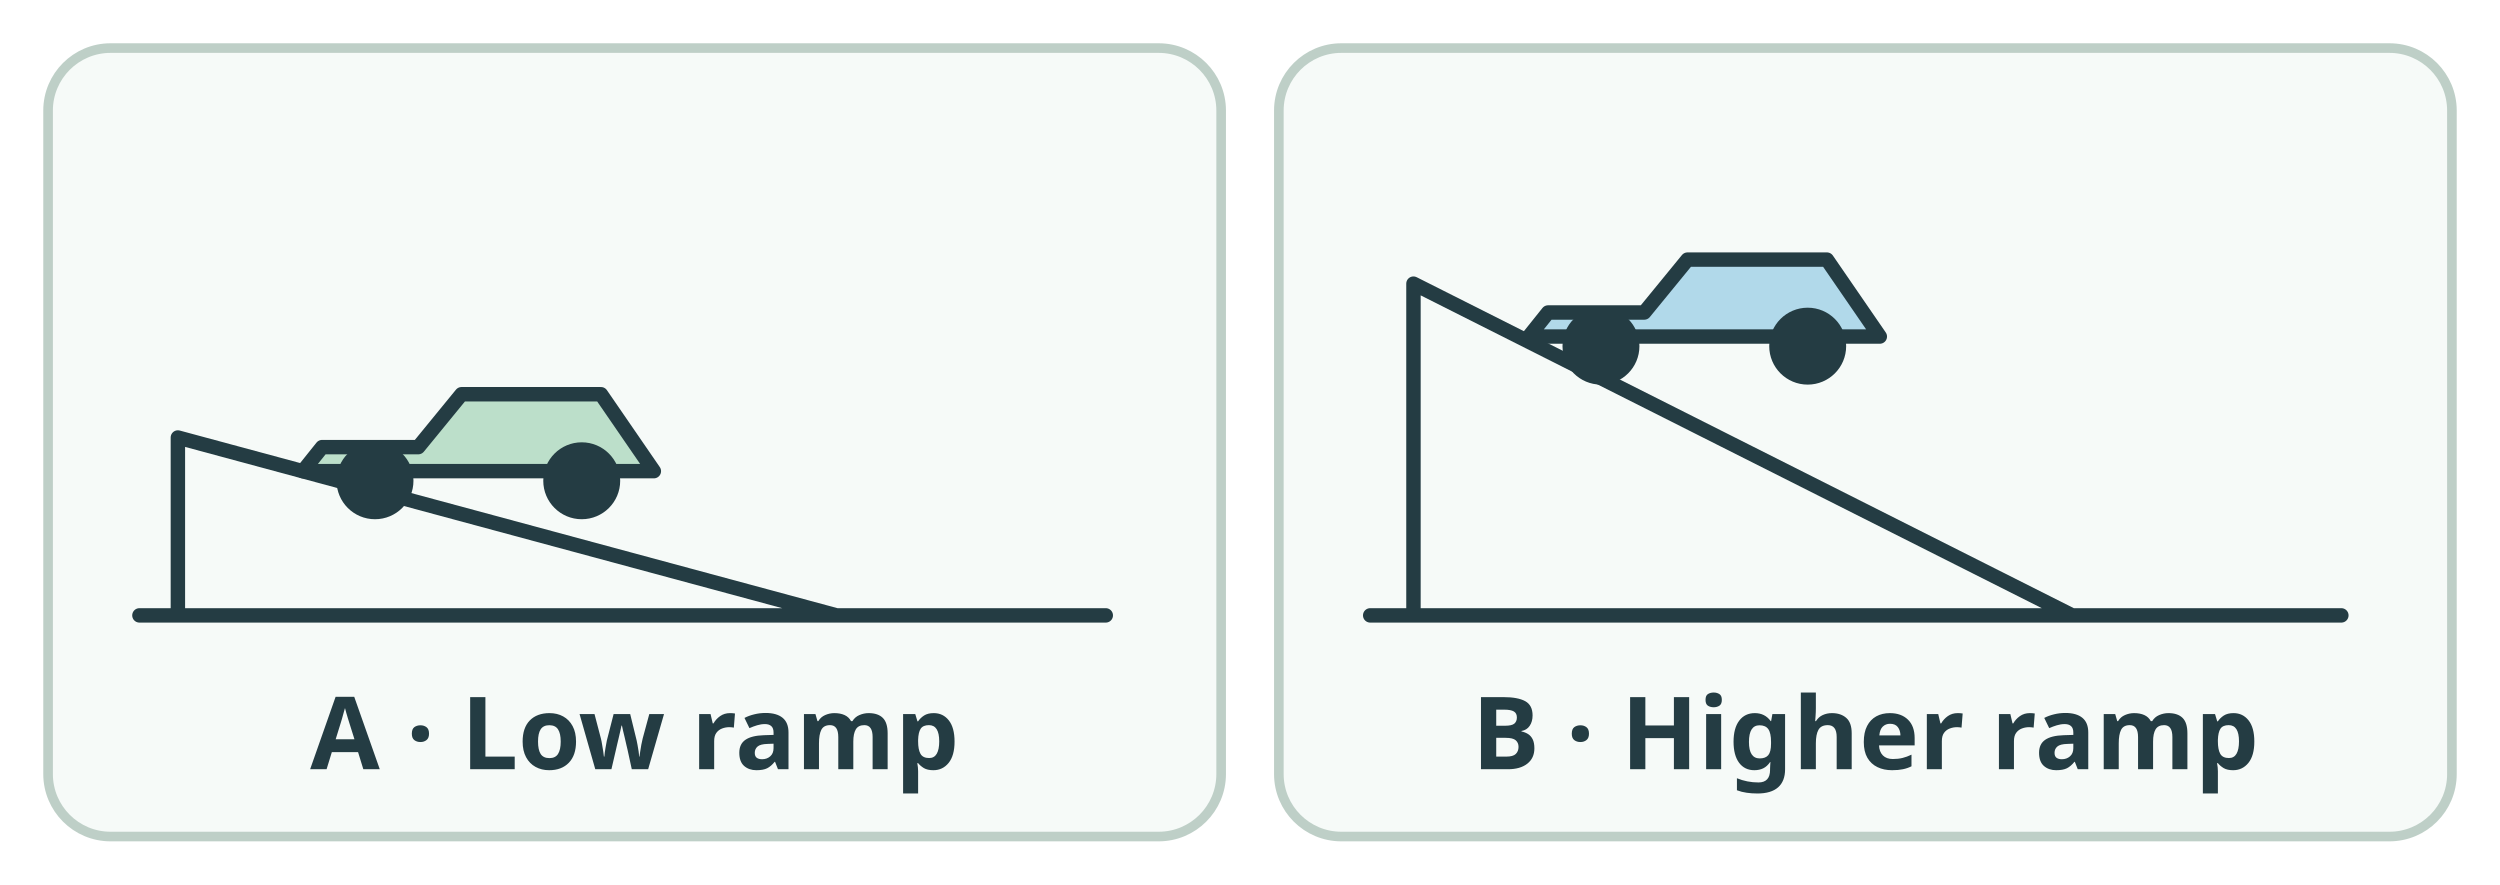
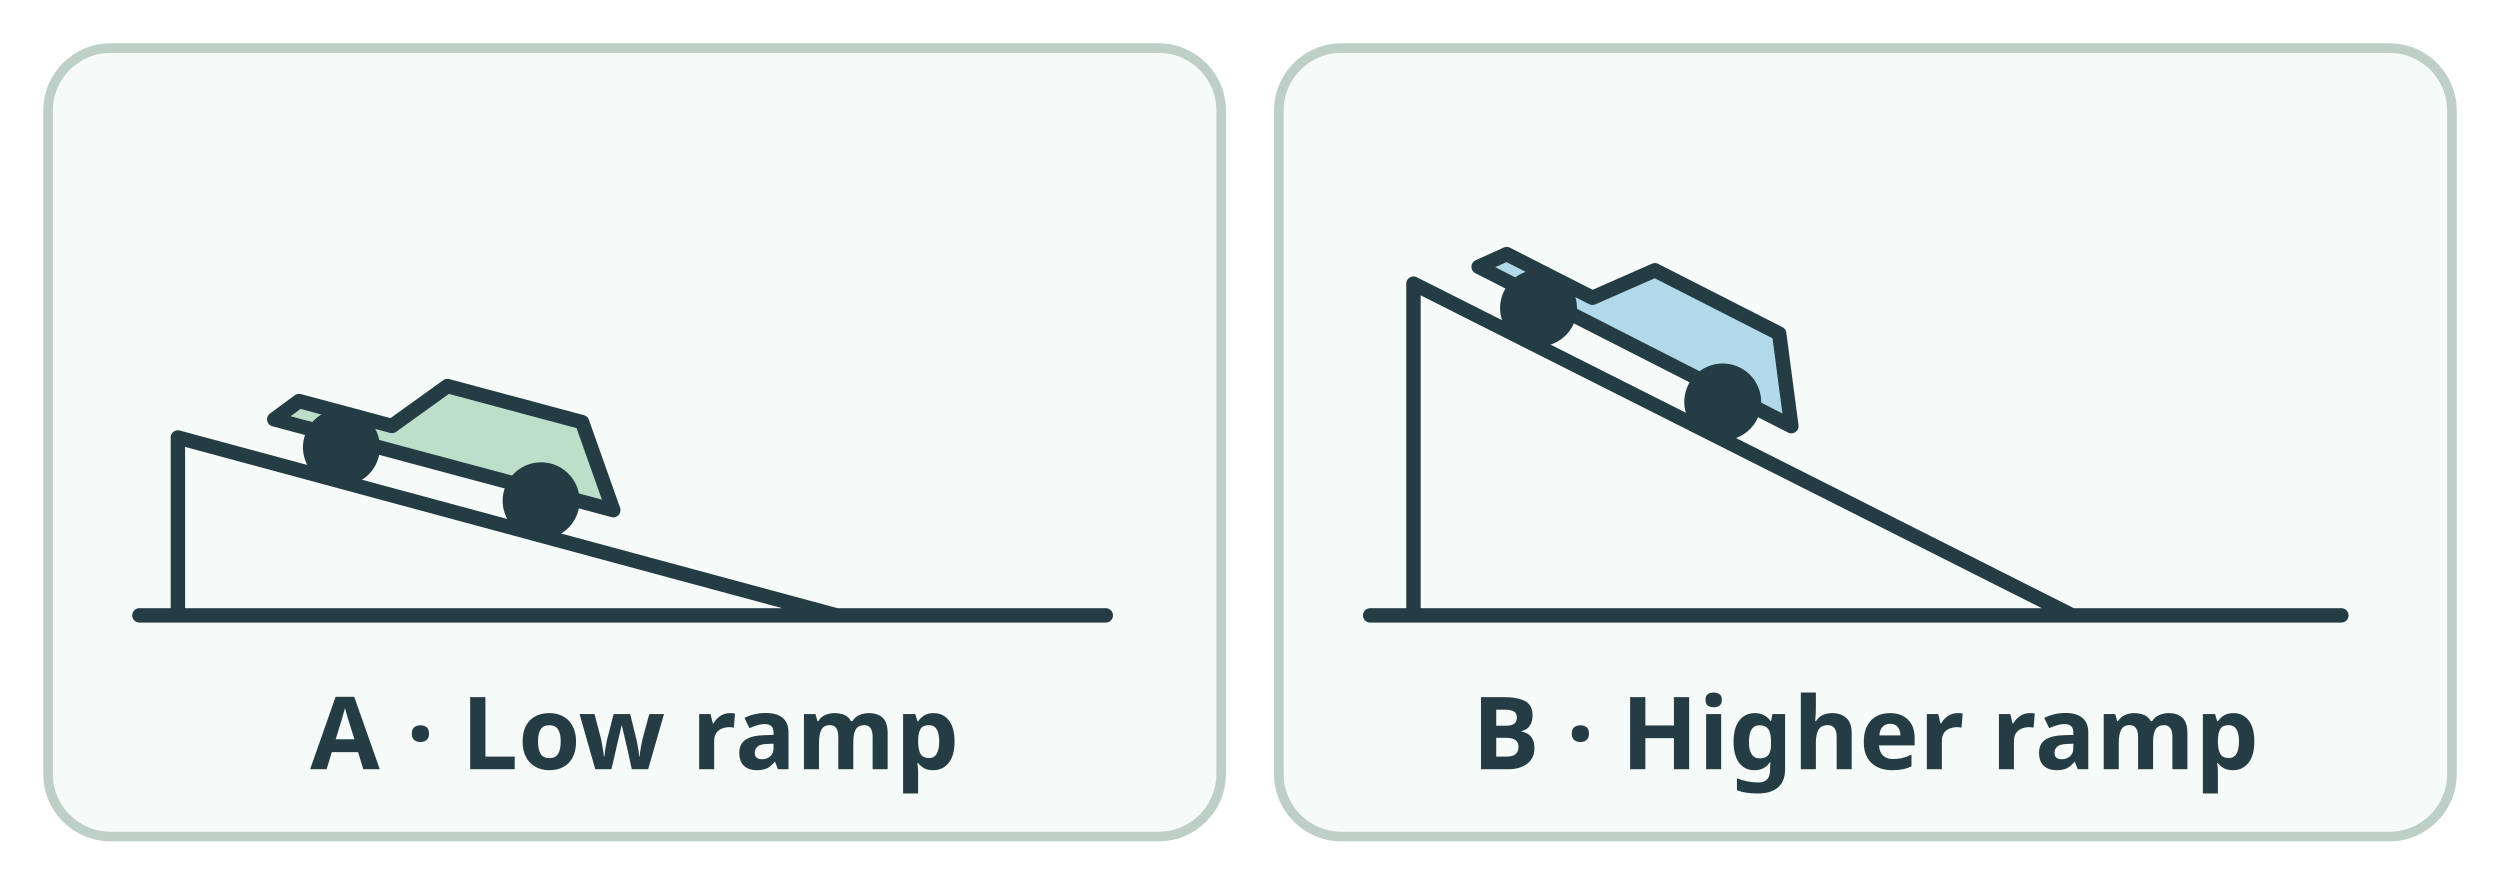
<svg xmlns="http://www.w3.org/2000/svg" viewBox="0 0 520 184" font-family="system-ui, sans-serif" fill="#243c43" stroke-linecap="round" stroke-linejoin="round">
  <rect x="10" y="10" width="244" height="164" rx="13" fill="#f6faf8" stroke="#becfc7" stroke-width="2" />
  <rect x="266" y="10" width="244" height="164" rx="13" fill="#f6faf8" stroke="#becfc7" stroke-width="2" />
  <path d="M29 128H230 M37 128V91L174 128 M285 128H487 M294 128V59L431 128" fill="none" stroke="#243c43" stroke-width="3" />
-   <g transform="translate(63 75)">
+   <g transform="translate(63 65) rotate(15)">
    <path d="M0 23H73L62 7H33L24 18H4Z" fill="#bcdfca" stroke="#243c43" stroke-width="3" />
    <ellipse cx="15" cy="25" rx="8" ry="8" fill="#243c43" stroke="none" stroke-width="2" />
    <ellipse cx="58" cy="25" rx="8" ry="8" fill="#243c43" stroke="none" stroke-width="2" />
  </g>
-   <g transform="translate(318 47)">
+   <g transform="translate(318 35) rotate(27)">
    <path d="M0 23H73L62 7H33L24 18H4Z" fill="#b1d9ea" stroke="#243c43" stroke-width="3" />
    <ellipse cx="15" cy="25" rx="8" ry="8" fill="#243c43" stroke="none" stroke-width="2" />
    <ellipse cx="58" cy="25" rx="8" ry="8" fill="#243c43" stroke="none" stroke-width="2" />
  </g>
  <text x="132" y="160" text-anchor="middle" font-size="21" font-weight="650">A · Low ramp</text>
  <text x="388" y="160" text-anchor="middle" font-size="21" font-weight="650">B · Higher ramp</text>
</svg>
